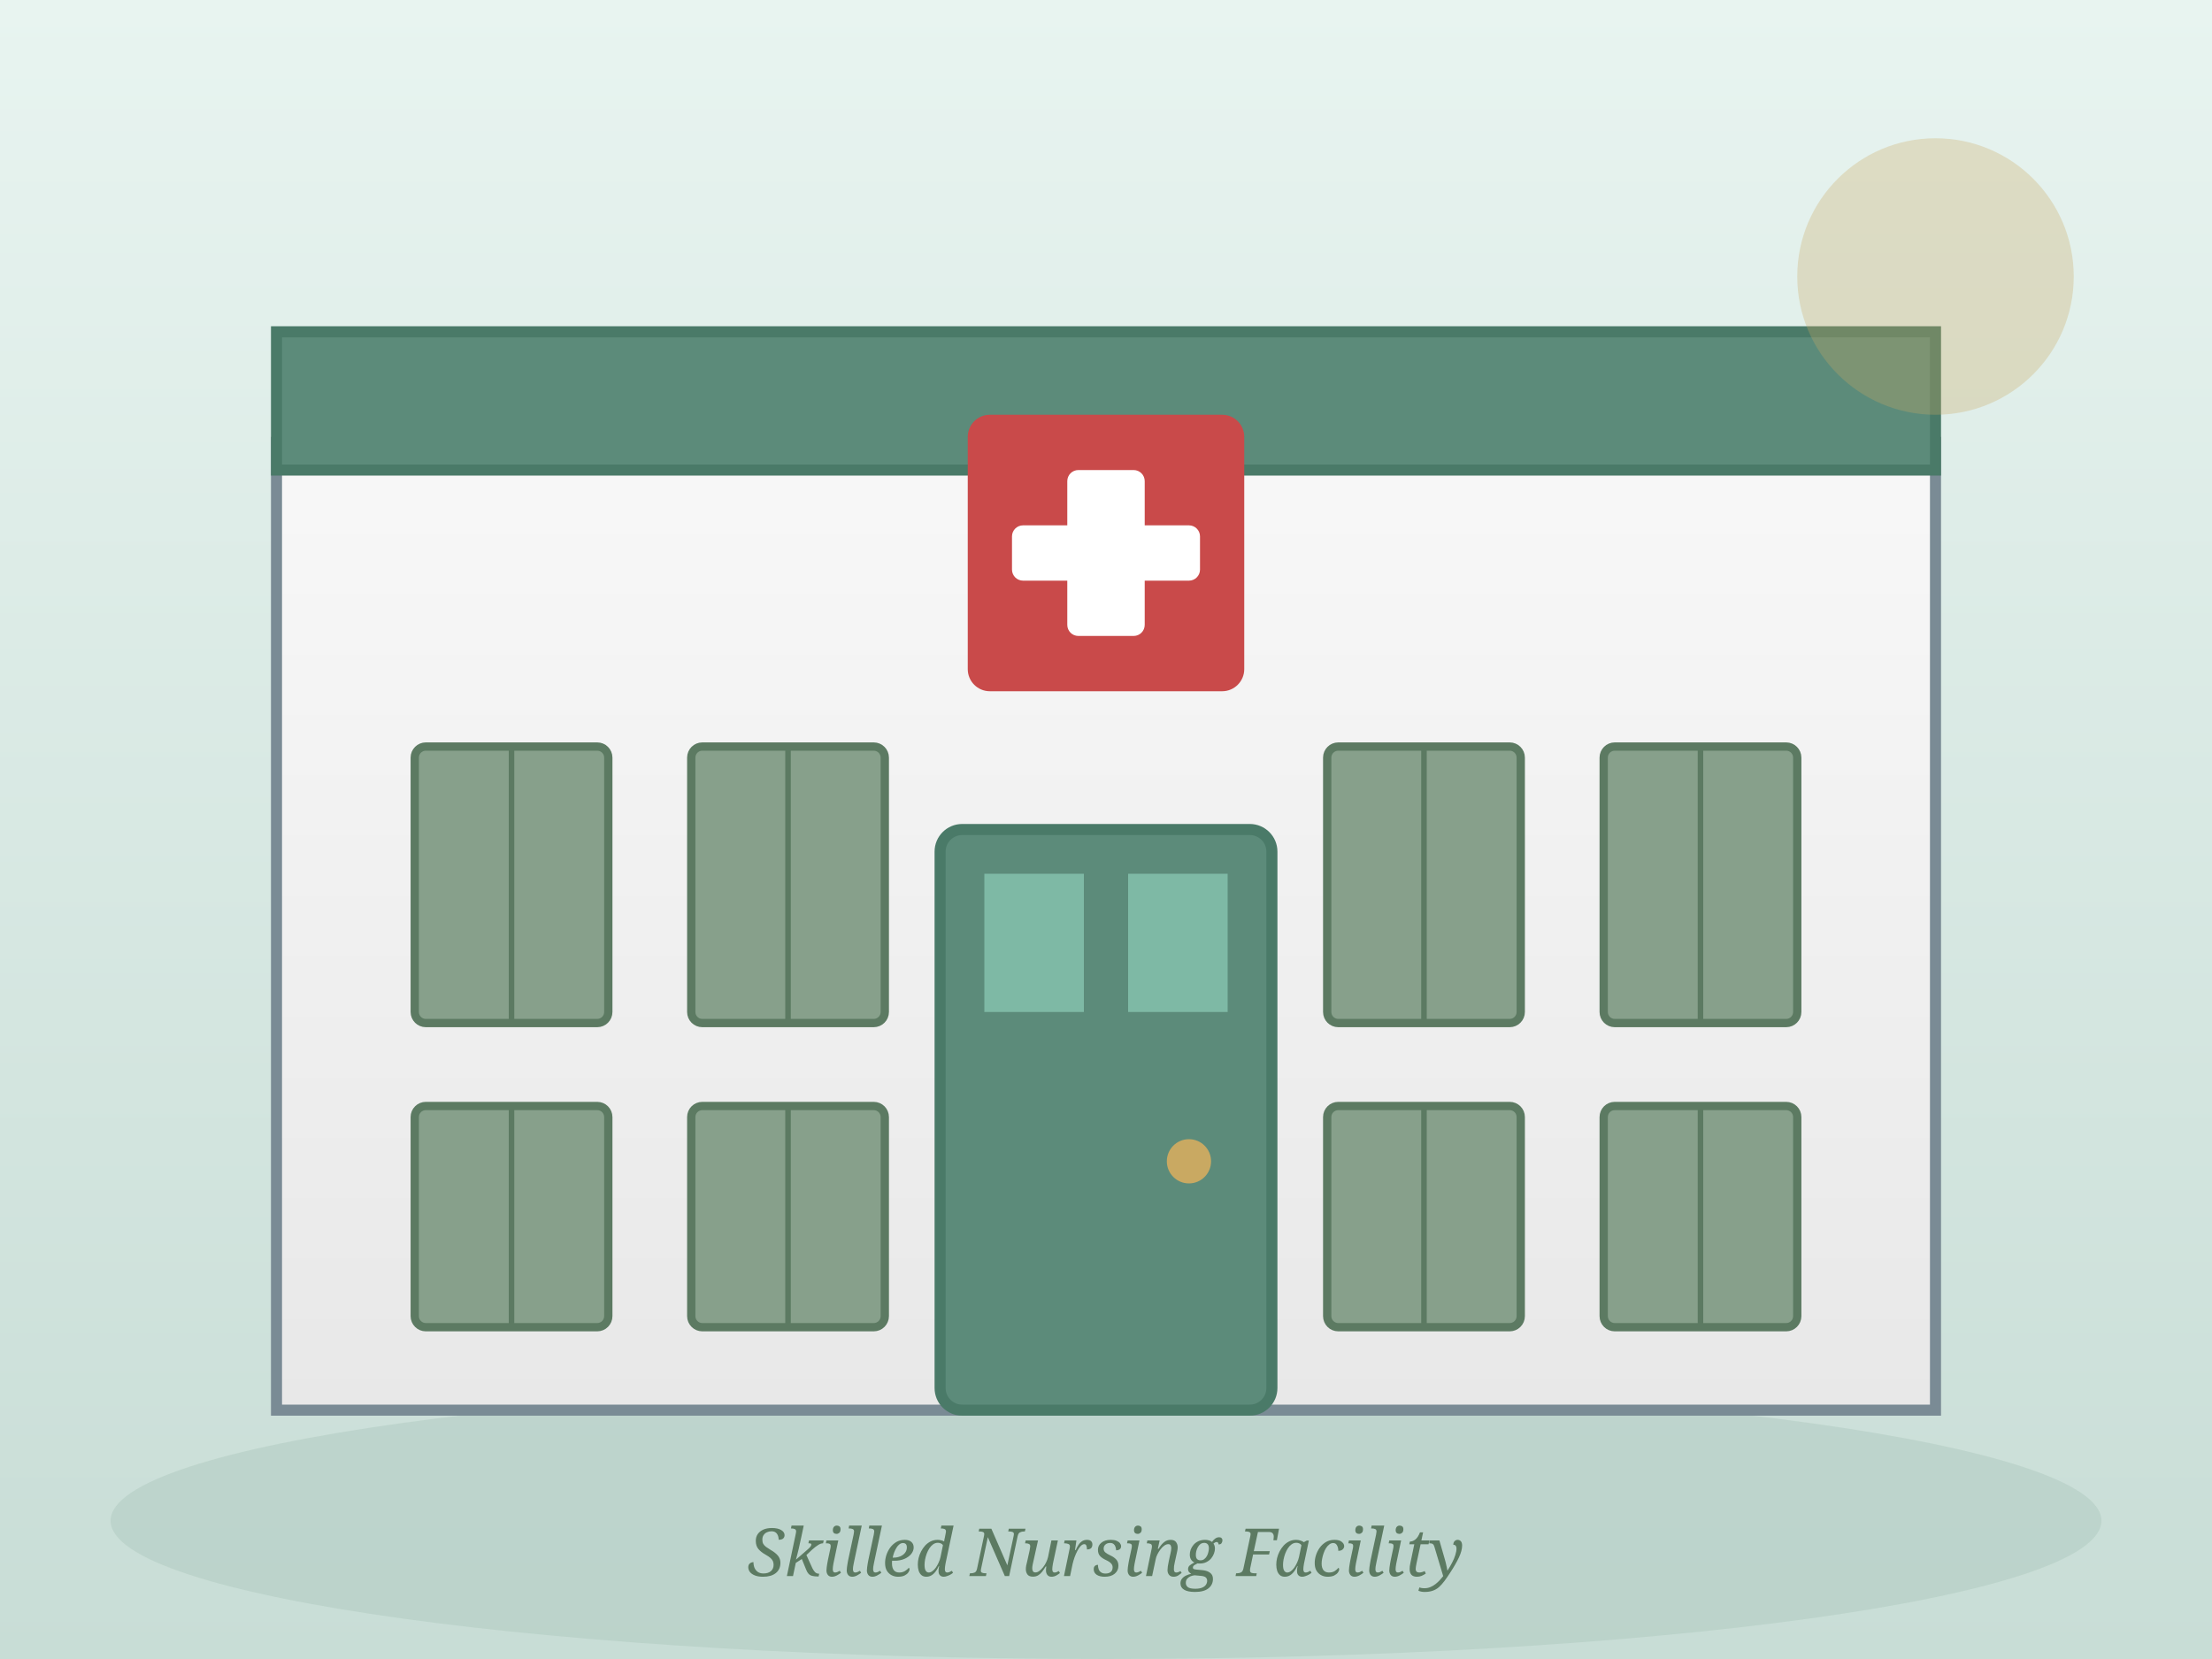
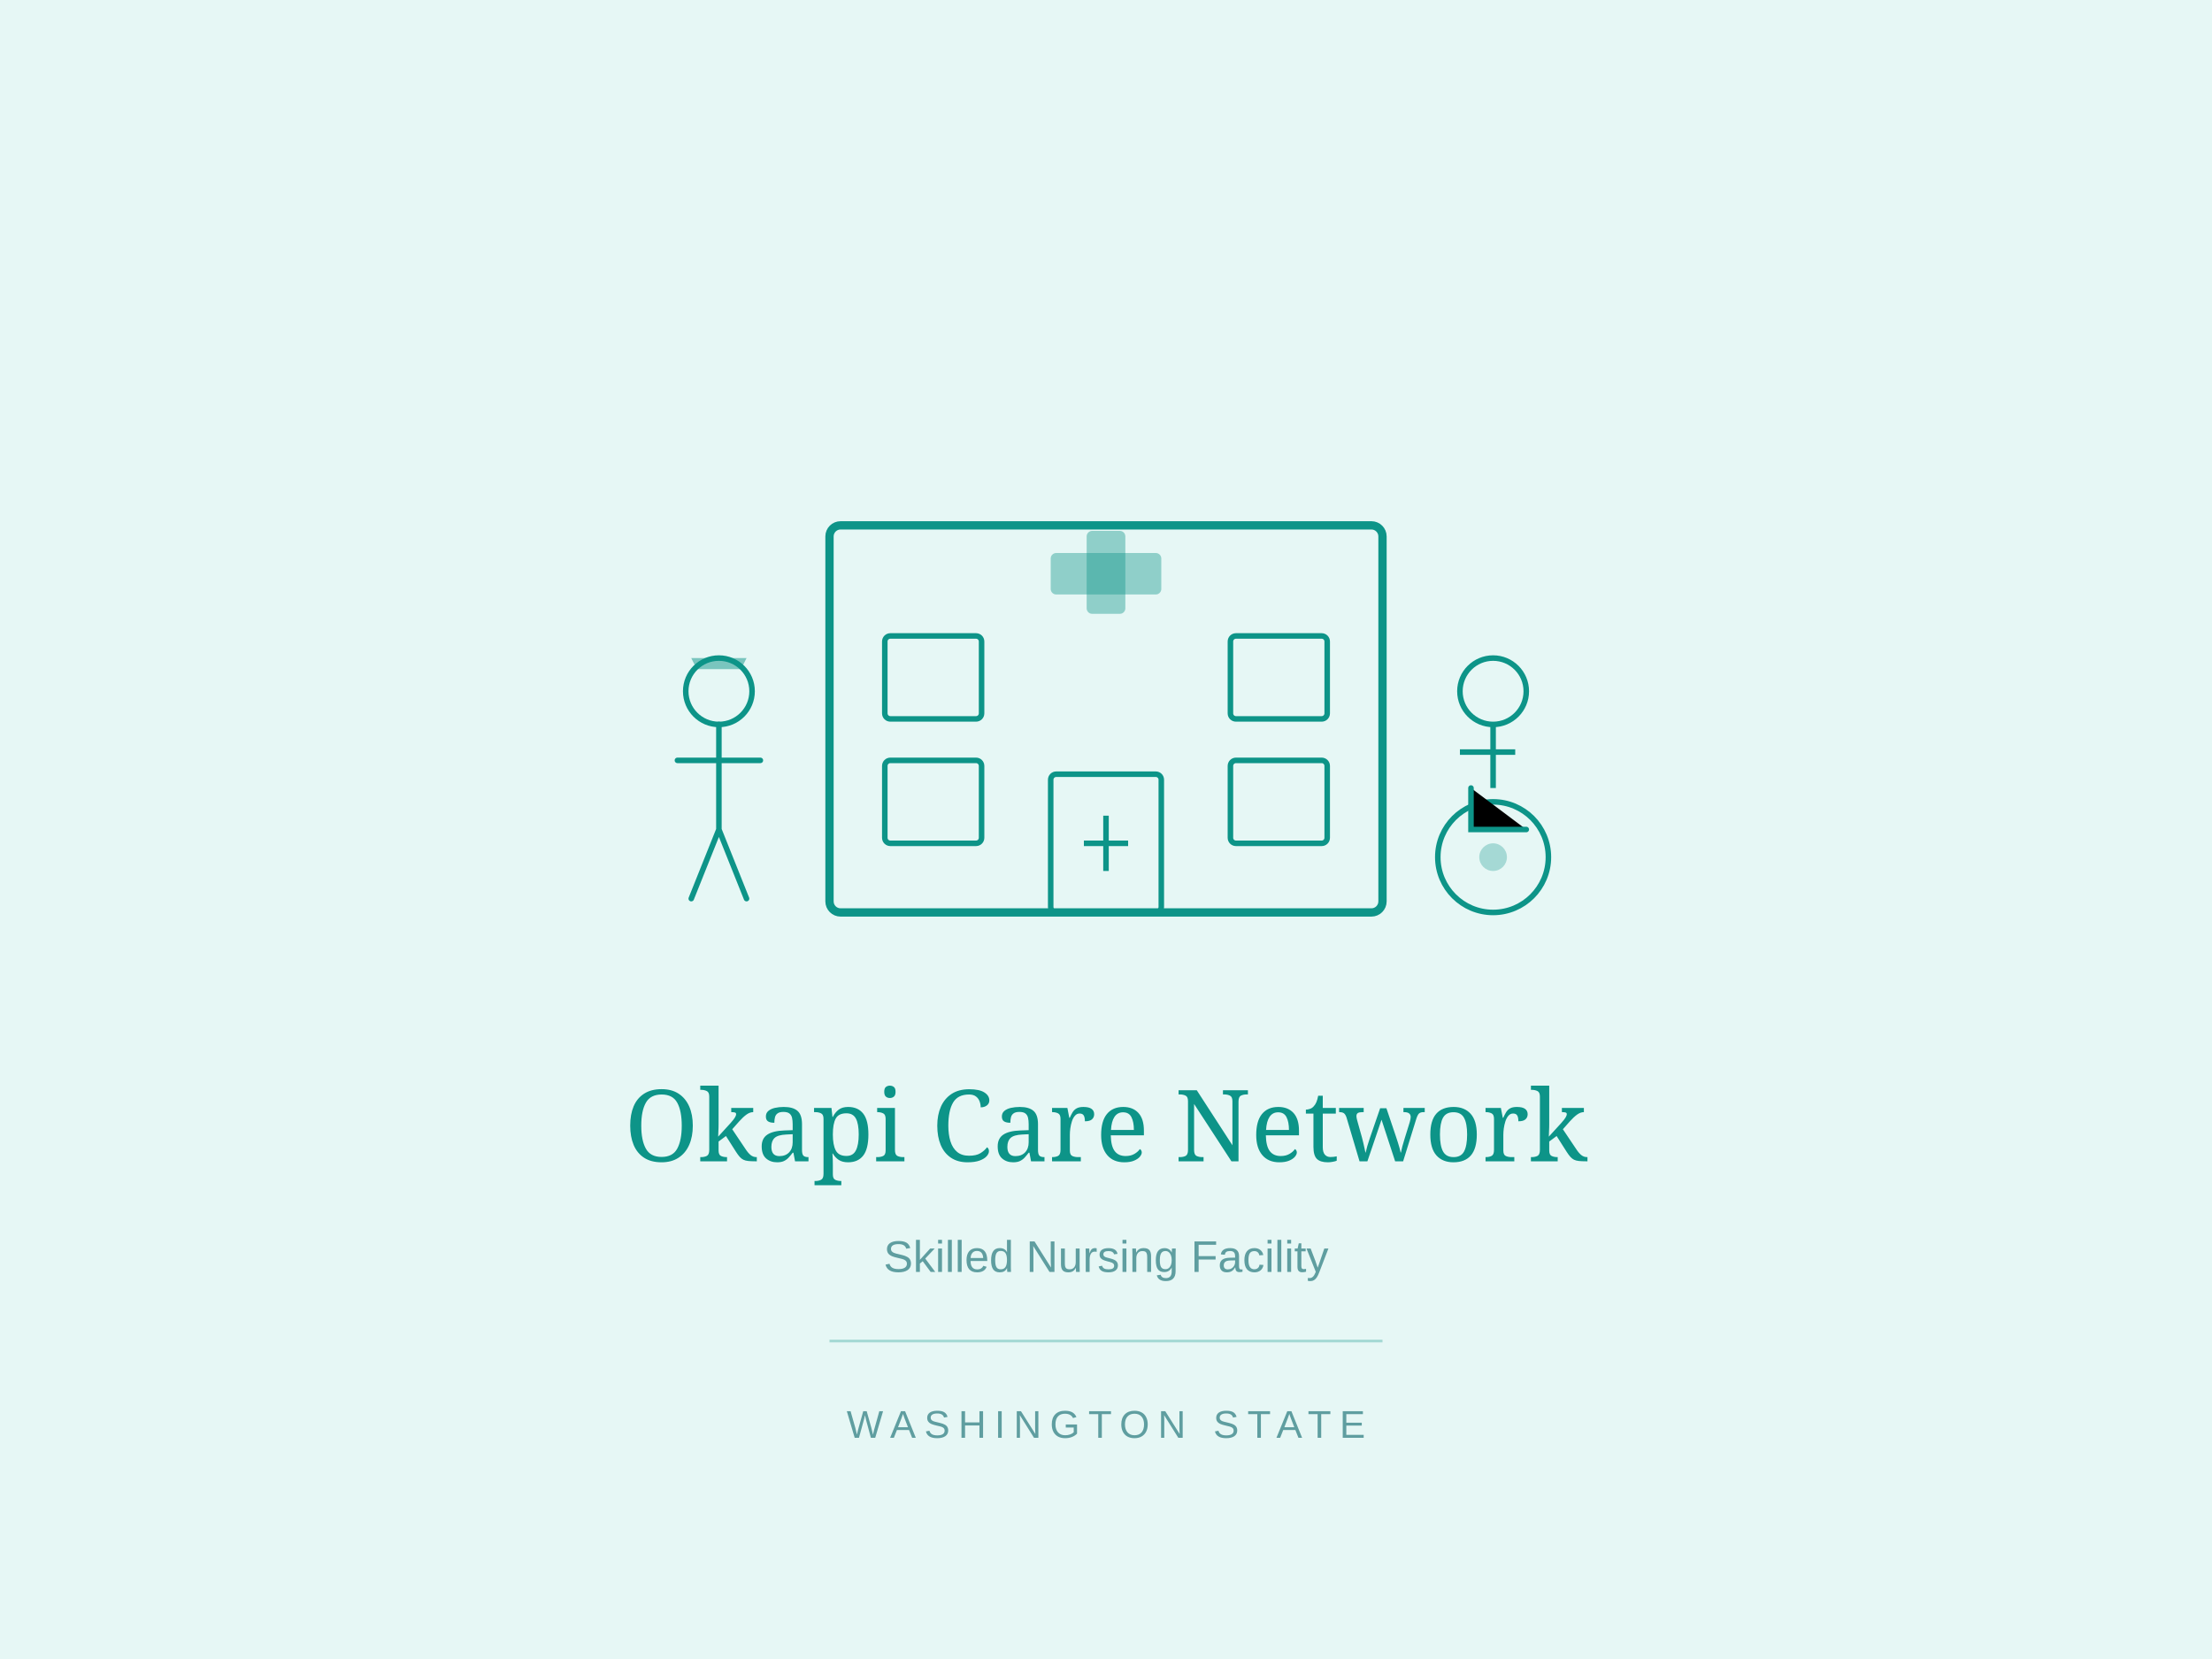
- <svg xmlns="http://www.w3.org/2000/svg" viewBox="0 0 400 300" fill="none">
-   <defs>
-     <linearGradient id="sky3" x1="0%" y1="0%" x2="0%" y2="100%">
-       <stop offset="0%" style="stop-color:#e8f4f0" />
-       <stop offset="100%" style="stop-color:#c8ddd6" />
-     </linearGradient>
-     <linearGradient id="medical" x1="0%" y1="0%" x2="0%" y2="100%">
-       <stop offset="0%" style="stop-color:#f8f8f8" />
-       <stop offset="100%" style="stop-color:#e8e8e8" />
-     </linearGradient>
-   </defs>
-   <rect width="400" height="300" fill="url(#sky3)" />
-   <ellipse cx="200" cy="275" rx="180" ry="25" fill="#a8c4b8" opacity="0.4" />
-   <rect x="50" y="80" width="300" height="175" fill="url(#medical)" stroke="#7a8b95" stroke-width="2" />
-   <rect x="50" y="60" width="300" height="25" fill="#5c8b7a" stroke="#4a7a68" stroke-width="2" />
-   <rect x="175" y="75" width="50" height="50" rx="4" fill="#c94a4a" />
-   <rect x="193" y="85" width="14" height="30" rx="2" fill="#ffffff" />
-   <rect x="183" y="95" width="34" height="10" rx="2" fill="#ffffff" />
-   <g>
-     <rect x="75" y="135" width="35" height="50" rx="2" fill="#87a08b" stroke="#5c7a62" stroke-width="1.5" />
-     <line x1="92.5" y1="135" x2="92.5" y2="185" stroke="#5c7a62" stroke-width="1" />
-     <rect x="125" y="135" width="35" height="50" rx="2" fill="#87a08b" stroke="#5c7a62" stroke-width="1.5" />
-     <line x1="142.5" y1="135" x2="142.5" y2="185" stroke="#5c7a62" stroke-width="1" />
-     <rect x="240" y="135" width="35" height="50" rx="2" fill="#87a08b" stroke="#5c7a62" stroke-width="1.5" />
-     <line x1="257.5" y1="135" x2="257.5" y2="185" stroke="#5c7a62" stroke-width="1" />
-     <rect x="290" y="135" width="35" height="50" rx="2" fill="#87a08b" stroke="#5c7a62" stroke-width="1.5" />
-     <line x1="307.5" y1="135" x2="307.5" y2="185" stroke="#5c7a62" stroke-width="1" />
+ <svg xmlns="http://www.w3.org/2000/svg" width="800" height="600" viewBox="0 0 800 600">
+   <rect width="800" height="600" fill="#e6f7f5" />
+   <g transform="translate(400, 250)">
+     <rect x="-100" y="-60" width="200" height="140" rx="4" fill="none" stroke="#0d9488" stroke-width="3" />
+     <rect x="-20" y="-50" width="40" height="15" rx="2" fill="#0d9488" opacity="0.4" />
+     <rect x="-7" y="-58" width="14" height="30" rx="2" fill="#0d9488" opacity="0.4" />
+     <rect x="-80" y="-20" width="35" height="30" rx="2" fill="none" stroke="#0d9488" stroke-width="2" />
+     <rect x="45" y="-20" width="35" height="30" rx="2" fill="none" stroke="#0d9488" stroke-width="2" />
+     <rect x="-80" y="25" width="35" height="30" rx="2" fill="none" stroke="#0d9488" stroke-width="2" />
+     <rect x="45" y="25" width="35" height="30" rx="2" fill="none" stroke="#0d9488" stroke-width="2" />
+     <rect x="-20" y="30" width="40" height="50" rx="2" fill="none" stroke="#0d9488" stroke-width="2" />
+     <path d="M0 45 L0 65 M-8 55 L8 55" stroke="#0d9488" stroke-width="2" />
+     <g transform="translate(-140, 30)">
+       <circle cx="0" cy="-30" r="12" fill="none" stroke="#0d9488" stroke-width="2" />
+       <path d="M-10 -42 L10 -42 L8 -38 L-8 -38 Z" fill="#0d9488" opacity="0.5" />
+       <path d="M0 -18 L0 20 M-15 -5 L15 -5 M0 20 L-10 45 M0 20 L10 45" stroke="#0d9488" stroke-width="2" stroke-linecap="round" />
+     </g>
+     <g transform="translate(140, 30)">
+       <circle cx="0" cy="-30" r="12" fill="none" stroke="#0d9488" stroke-width="2" />
+       <path d="M0 -18 L0 5" stroke="#0d9488" stroke-width="2" />
+       <path d="M-12 -8 L8 -8" stroke="#0d9488" stroke-width="2" />
+       <circle cx="0" cy="30" r="20" fill="none" stroke="#0d9488" stroke-width="2" />
+       <path d="M-8 5 L-8 20 L12 20" stroke="#0d9488" stroke-width="2" stroke-linecap="round" />
+       <circle cx="0" cy="30" r="5" fill="#0d9488" opacity="0.3" />
+     </g>
  </g>
-   <rect x="170" y="150" width="60" height="105" rx="4" fill="#5c8b7a" stroke="#4a7a68" stroke-width="2" />
-   <rect x="178" y="158" width="18" height="25" fill="#87c4b0" opacity="0.8" />
-   <rect x="204" y="158" width="18" height="25" fill="#87c4b0" opacity="0.8" />
-   <circle cx="215" cy="210" r="4" fill="#c9a962" />
-   <g>
-     <rect x="75" y="200" width="35" height="40" rx="2" fill="#87a08b" stroke="#5c7a62" stroke-width="1.5" />
-     <line x1="92.5" y1="200" x2="92.5" y2="240" stroke="#5c7a62" stroke-width="1" />
-     <rect x="125" y="200" width="35" height="40" rx="2" fill="#87a08b" stroke="#5c7a62" stroke-width="1.5" />
-     <line x1="142.5" y1="200" x2="142.5" y2="240" stroke="#5c7a62" stroke-width="1" />
-     <rect x="240" y="200" width="35" height="40" rx="2" fill="#87a08b" stroke="#5c7a62" stroke-width="1.5" />
-     <line x1="257.5" y1="200" x2="257.5" y2="240" stroke="#5c7a62" stroke-width="1" />
-     <rect x="290" y="200" width="35" height="40" rx="2" fill="#87a08b" stroke="#5c7a62" stroke-width="1.5" />
-     <line x1="307.5" y1="200" x2="307.5" y2="240" stroke="#5c7a62" stroke-width="1" />
-   </g>
-   <circle cx="350" cy="50" r="25" fill="#c9a962" opacity="0.3" />
-   <text x="200" y="285" text-anchor="middle" fill="#5c7a62" font-family="serif" font-size="12" font-style="italic">Skilled Nursing Facility</text>
+   <text x="400" y="420" text-anchor="middle" font-family="Georgia, serif" font-size="36" font-weight="500" fill="#0d9488">
+     Okapi Care Network
+   </text>
+   <text x="400" y="460" text-anchor="middle" font-family="Arial, sans-serif" font-size="16" fill="#5f9ea0">
+     Skilled Nursing Facility
+   </text>
+   <line x1="300" y1="485" x2="500" y2="485" stroke="#0d9488" stroke-width="1" opacity="0.3" />
+   <text x="400" y="520" text-anchor="middle" font-family="Arial, sans-serif" font-size="14" fill="#5f9ea0" letter-spacing="3">
+     WASHINGTON STATE
+   </text>
</svg>
